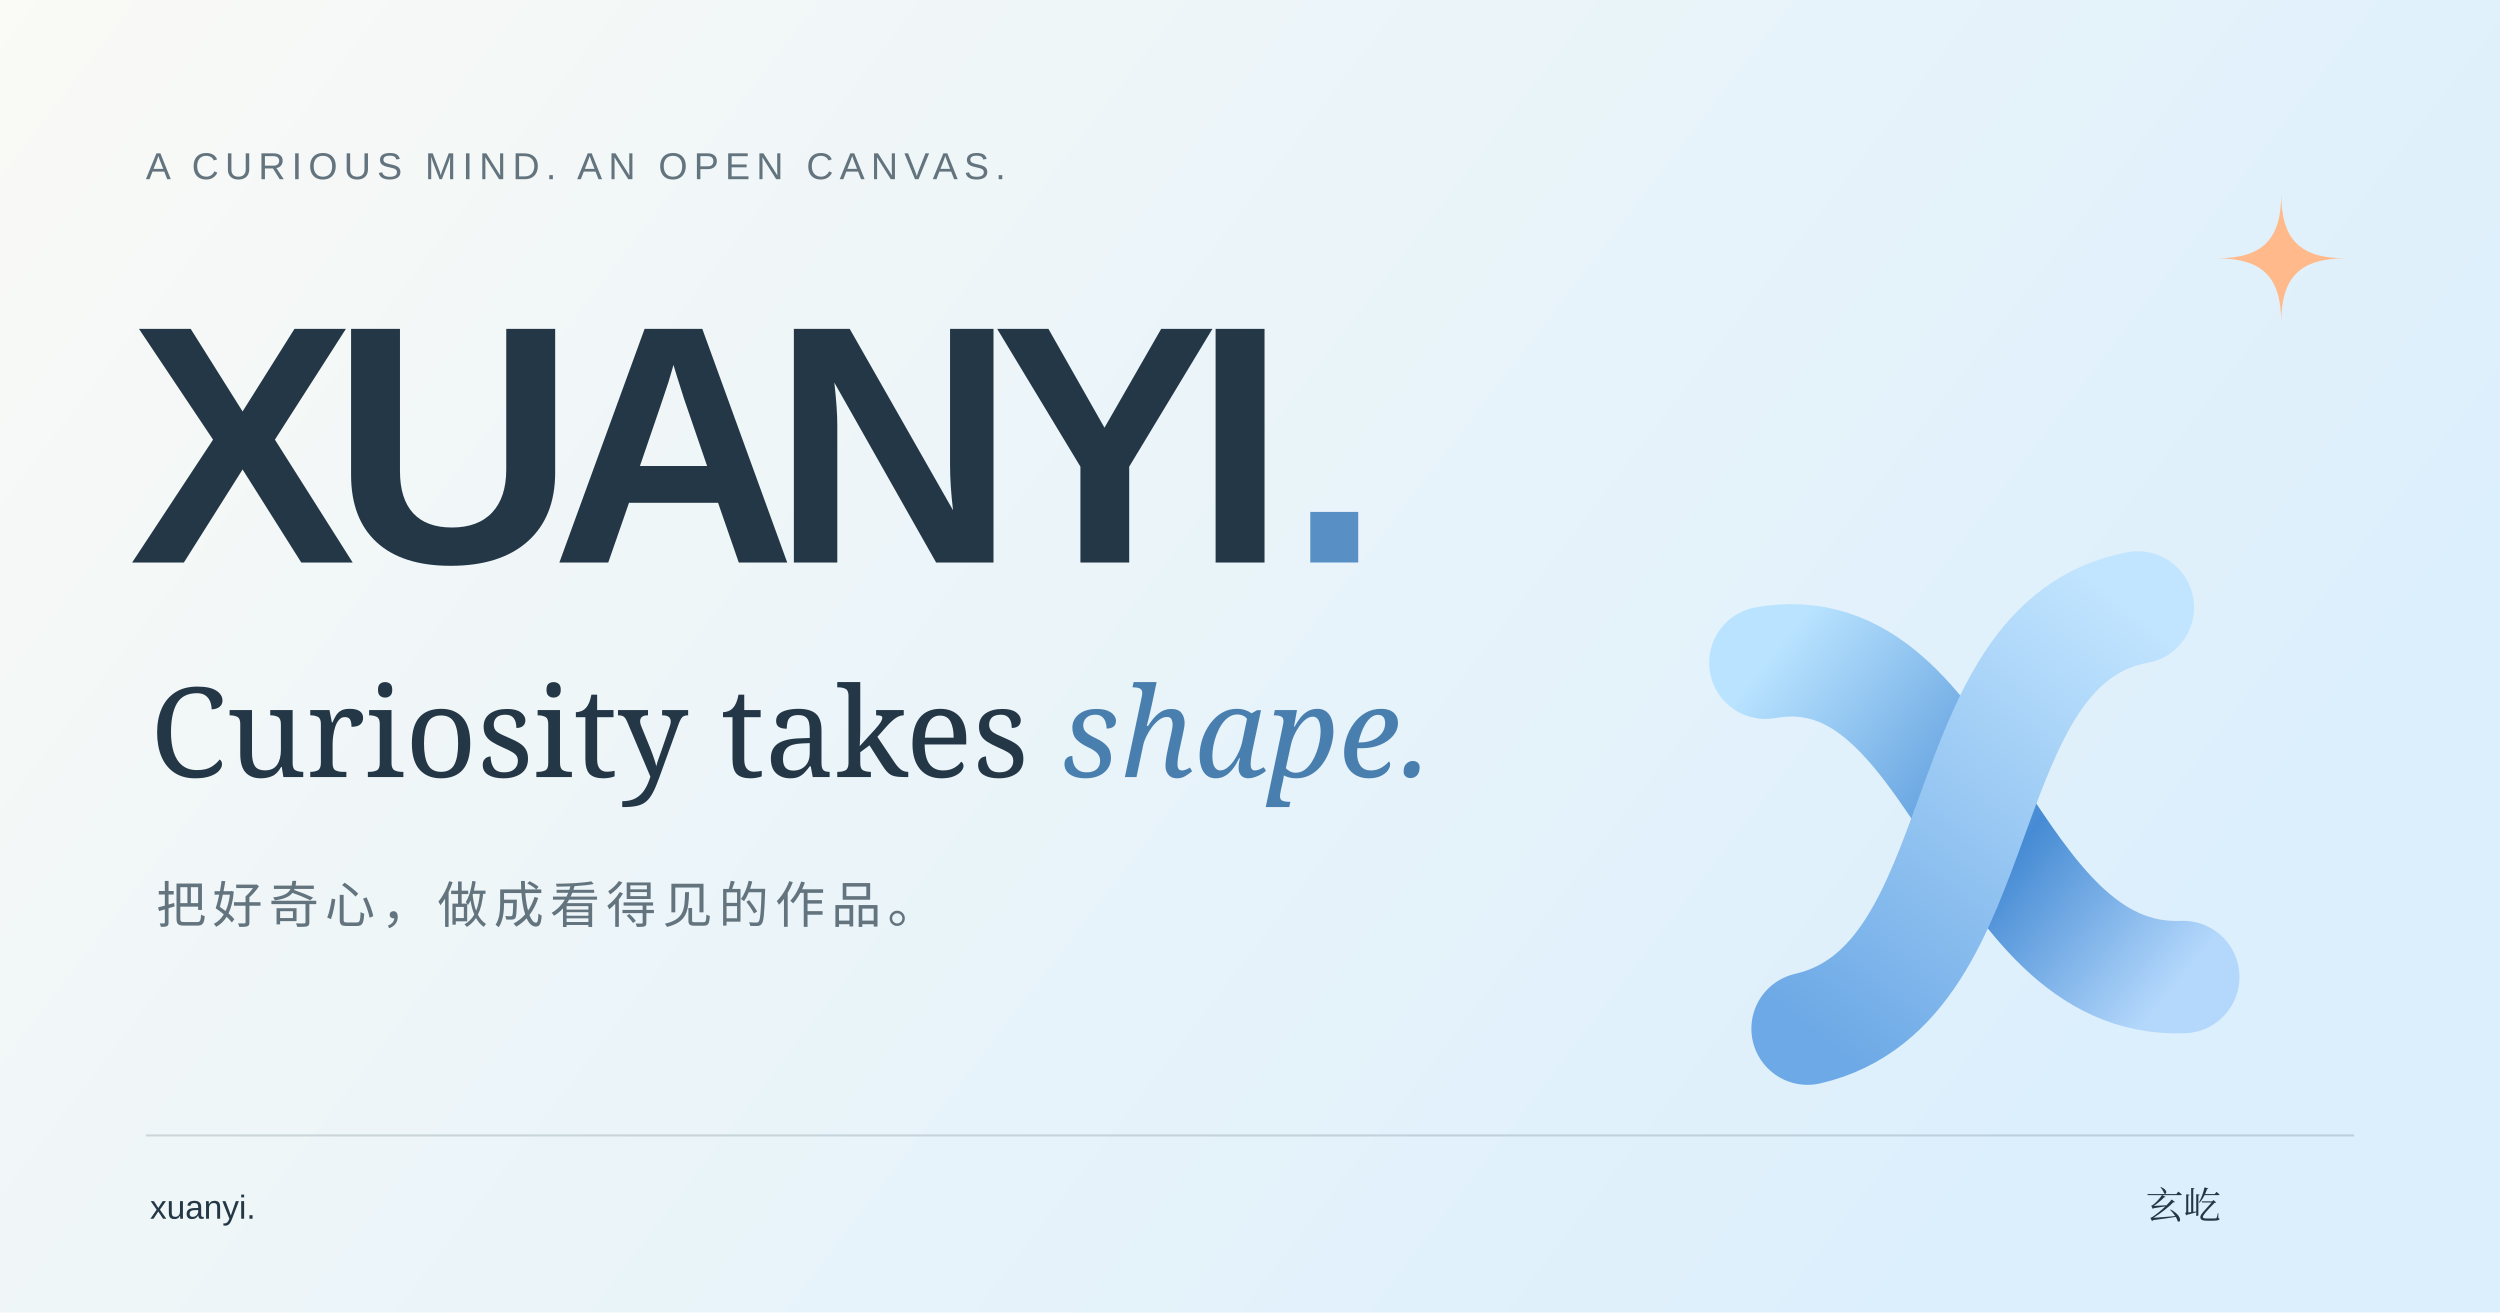
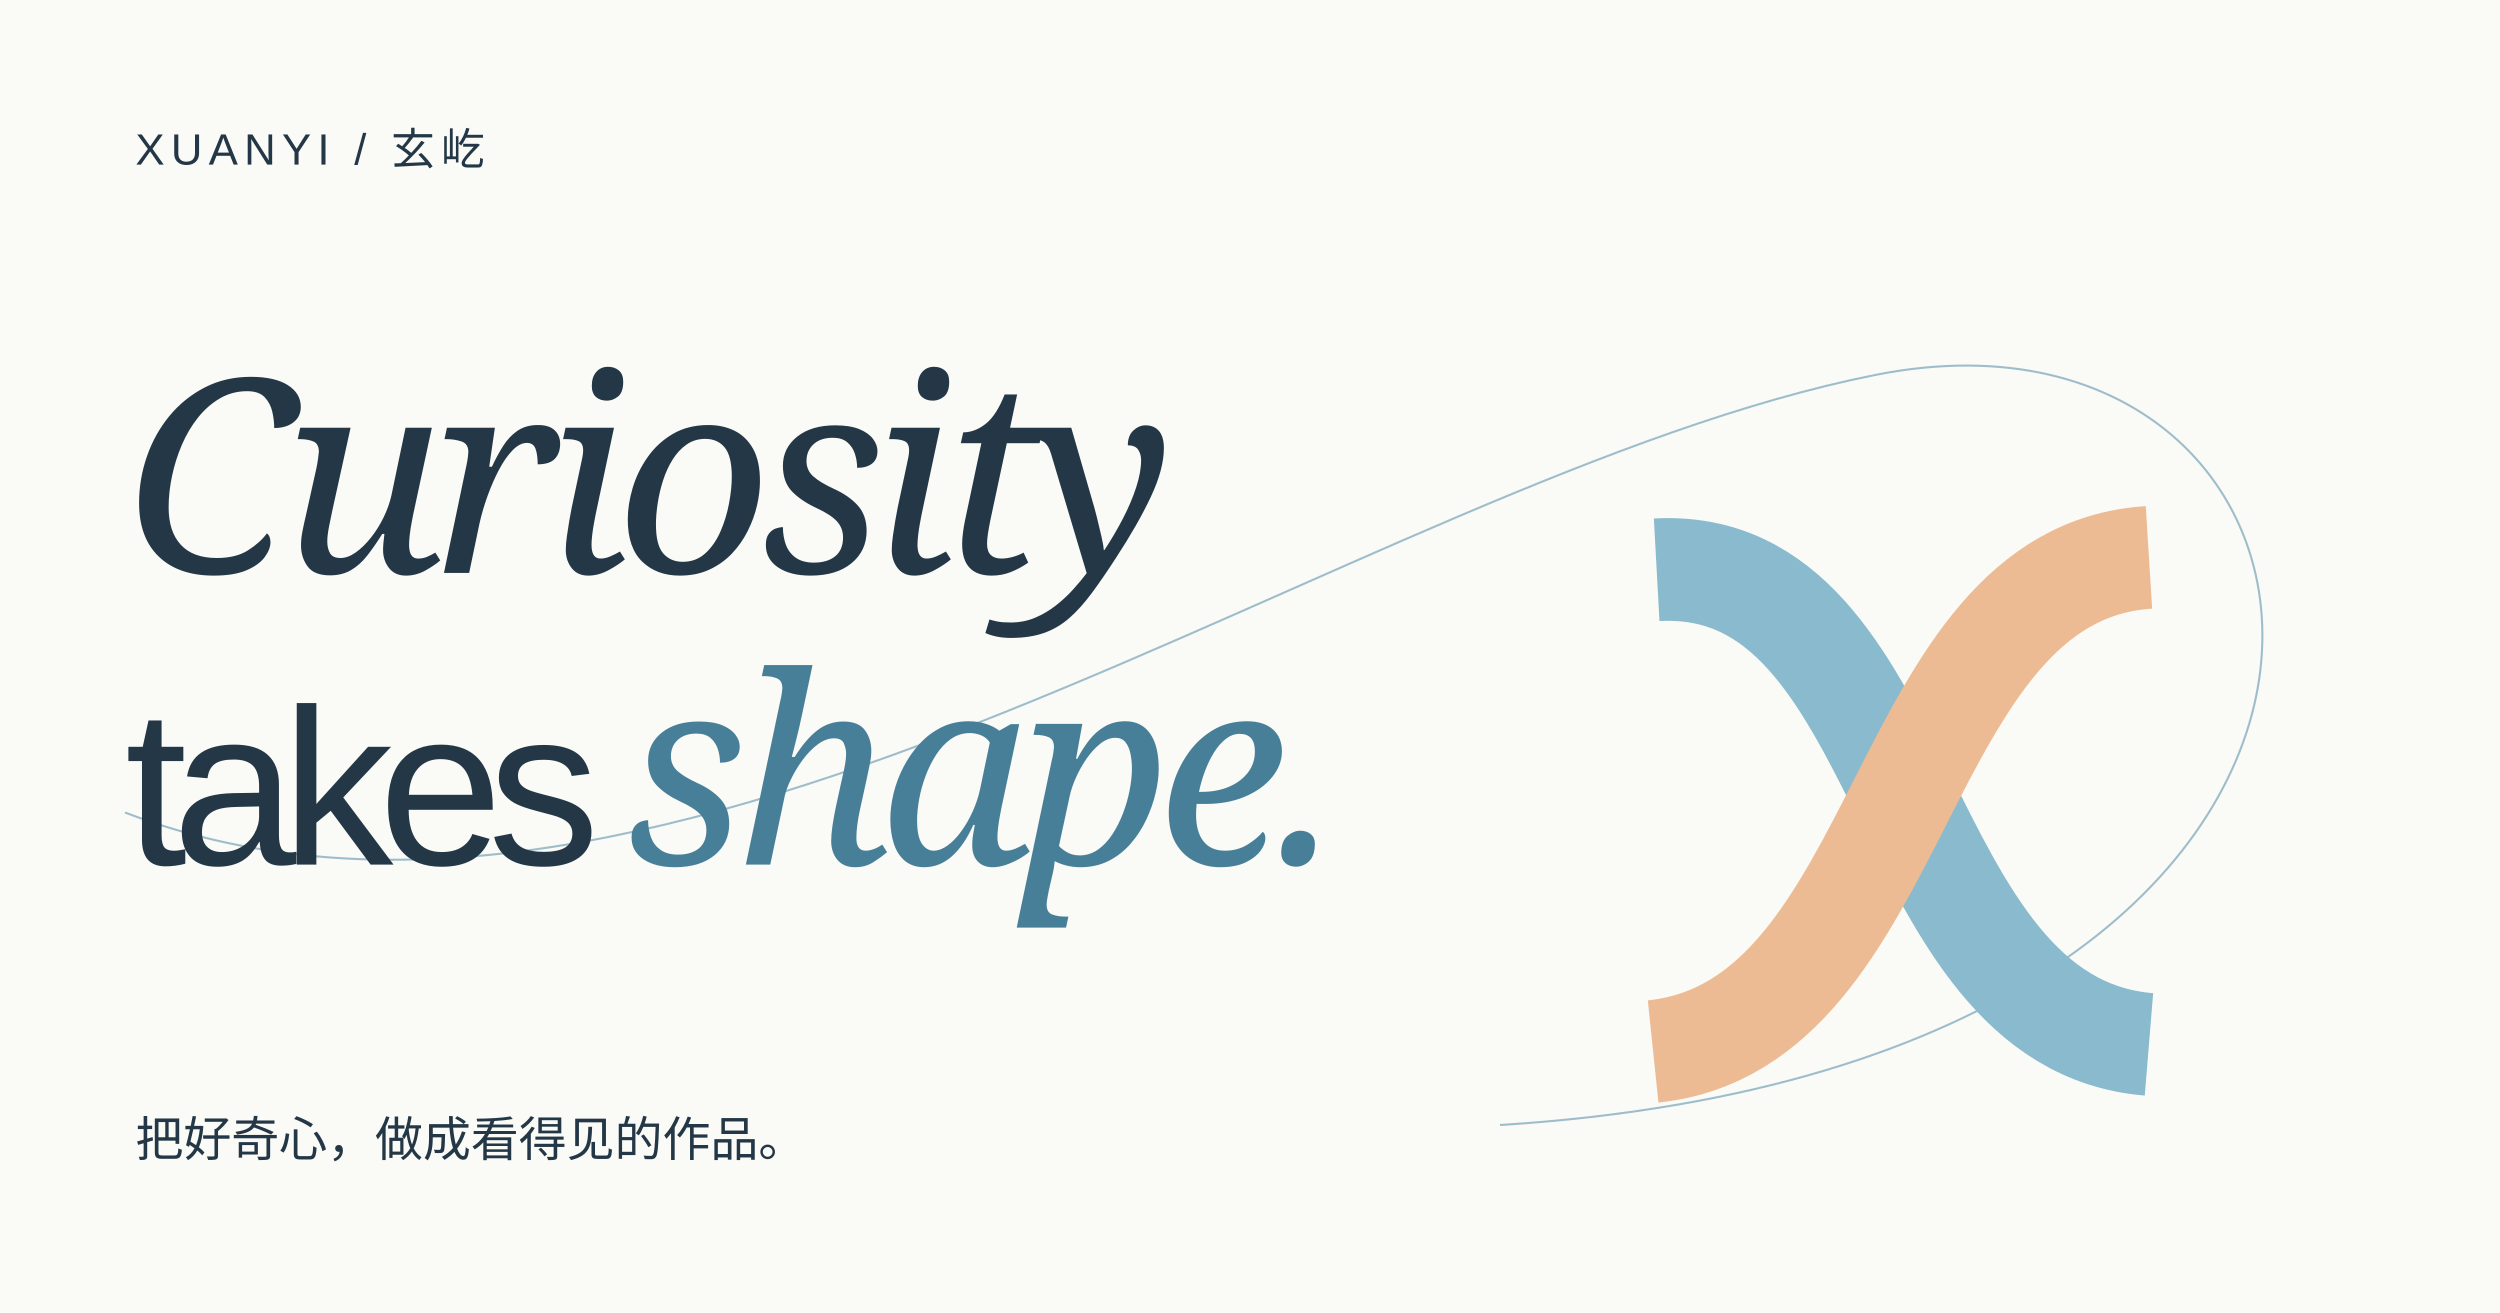
<svg xmlns="http://www.w3.org/2000/svg" width="1200" height="630" viewBox="0 0 1200 630">
-   <defs>
-     <linearGradient id="bg" x2="1" y2=".4">
-       <stop stop-color="#fafaf6" />
-       <stop offset="1" stop-color="#dceffc" />
-     </linearGradient>
-     <linearGradient id="a" x1="0" y1="0" x2="1" y2="1">
-       <stop stop-color="#b9e3ff" />
-       <stop offset=".6" stop-color="#468bd4" />
-       <stop offset="1" stop-color="#b4d8fc" />
-     </linearGradient>
-     <linearGradient id="b" x1="1" y1="0" x2="0" y2="1">
-       <stop stop-color="#c2e5ff" />
-       <stop offset="1" stop-color="#6da9e6" />
-     </linearGradient>
-   </defs>
-   <rect width="1200" height="630" fill="url(#bg)" />
-   <text x="70" y="86" font-family="Arial,sans-serif" font-size="18" letter-spacing="3" fill="#63747e">A CURIOUS MIND. AN OPEN CANVAS.</text>
-   <text x="62" y="270" font-family="Arial,sans-serif" font-weight="600" font-size="163" letter-spacing="-12" fill="#233746">XUANYI<tspan fill="#588fc5">.</tspan>
-   </text>
-   <text x="72" y="373" font-family="Georgia,serif" font-size="60" fill="#233746">Curiosity takes <tspan font-style="italic" fill="#497fae">shape.</tspan>
-   </text>
-   <text x="75" y="443" font-family="Noto Sans CJK SC,sans-serif" font-size="24" letter-spacing="3" fill="#63747e">把好奇心，做成看得见的作品。</text>
-   <g transform="translate(785 235) scale(.65) rotate(-7 250 250)" fill="none" stroke-width="83" stroke-linecap="round">
-     <path d="M112 110 C258 102 244 366 390 378" stroke="url(#a)" />
-     <path d="M390 103 C246 112 254 367 110 382" stroke="url(#b)" />
+   <rect width="1200" height="630" fill="#fafaf6" />
+   <path d="M60 390C320 490 650 230 900 180S1200 510 720 540" fill="none" stroke="#9ebdca" stroke-width="1" />
+   <text x="65" y="79" font-family="Arial,sans-serif" font-size="21" fill="#233746" letter-spacing="3">XUANYI / 玄屹</text>
+   <text x="60" y="275" font-family="Georgia,serif" font-style="italic" font-size="130" letter-spacing="-6" fill="#233746">Curiosity</text>
+   <text x="60" y="415" font-family="Arial,sans-serif" font-size="107" letter-spacing="-7" fill="#233746">takes</text>
+   <text x="300" y="415" font-family="Georgia,serif" font-style="italic" font-size="126" letter-spacing="-6" fill="#487f98">shape.</text>
+   <g transform="translate(700 180) scale(.85)" fill="none" stroke-width="58">
+     <path d="M112 110 C258 102 244 366 390 378" stroke="#89bace" />
+     <path d="M390 103 C246 112 254 367 110 382" stroke="#edbb93" />
  </g>
-   <path d="M1095 93c0 22-9 31-31 31 22 0 31 9 31 31 0-22 9-31 31-31-22 0-31-9-31-31Z" fill="#ffb98b" />
-   <path d="M70 545H1130" stroke="#233746" stroke-opacity=".17" />
-   <text x="72" y="585" font-family="Arial,sans-serif" font-size="16" fill="#233746">xuanyi.</text>
-   <text x="1030" y="585" font-family="Noto Serif CJK SC,serif" font-size="18" fill="#233746">玄屹</text>
+   <text x="65" y="555" font-family="Arial,sans-serif" font-size="23" fill="#233746">把好奇心，做成看得见的作品。</text>
</svg>
